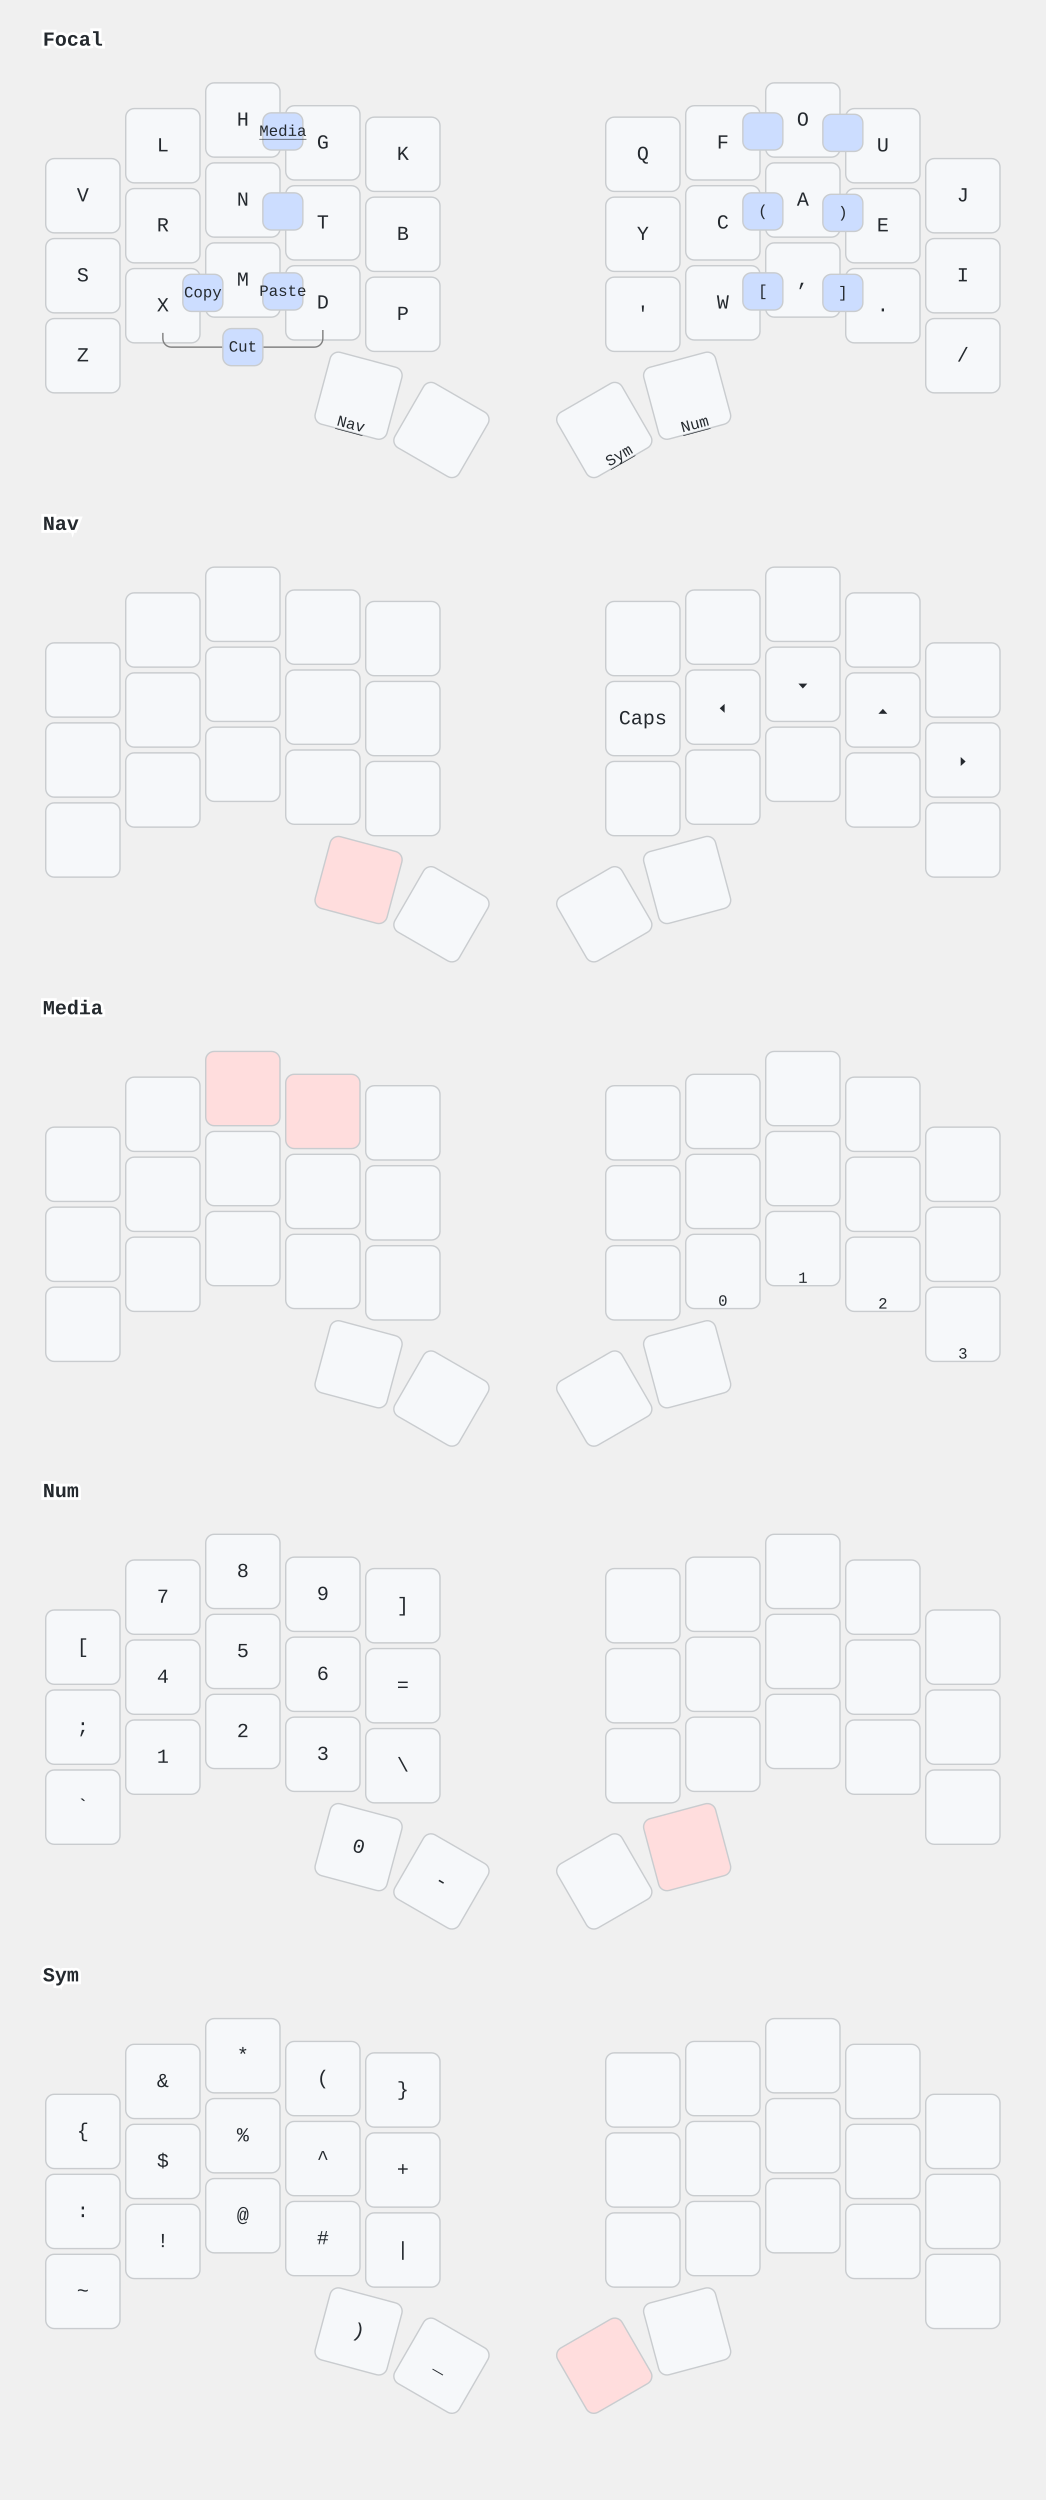
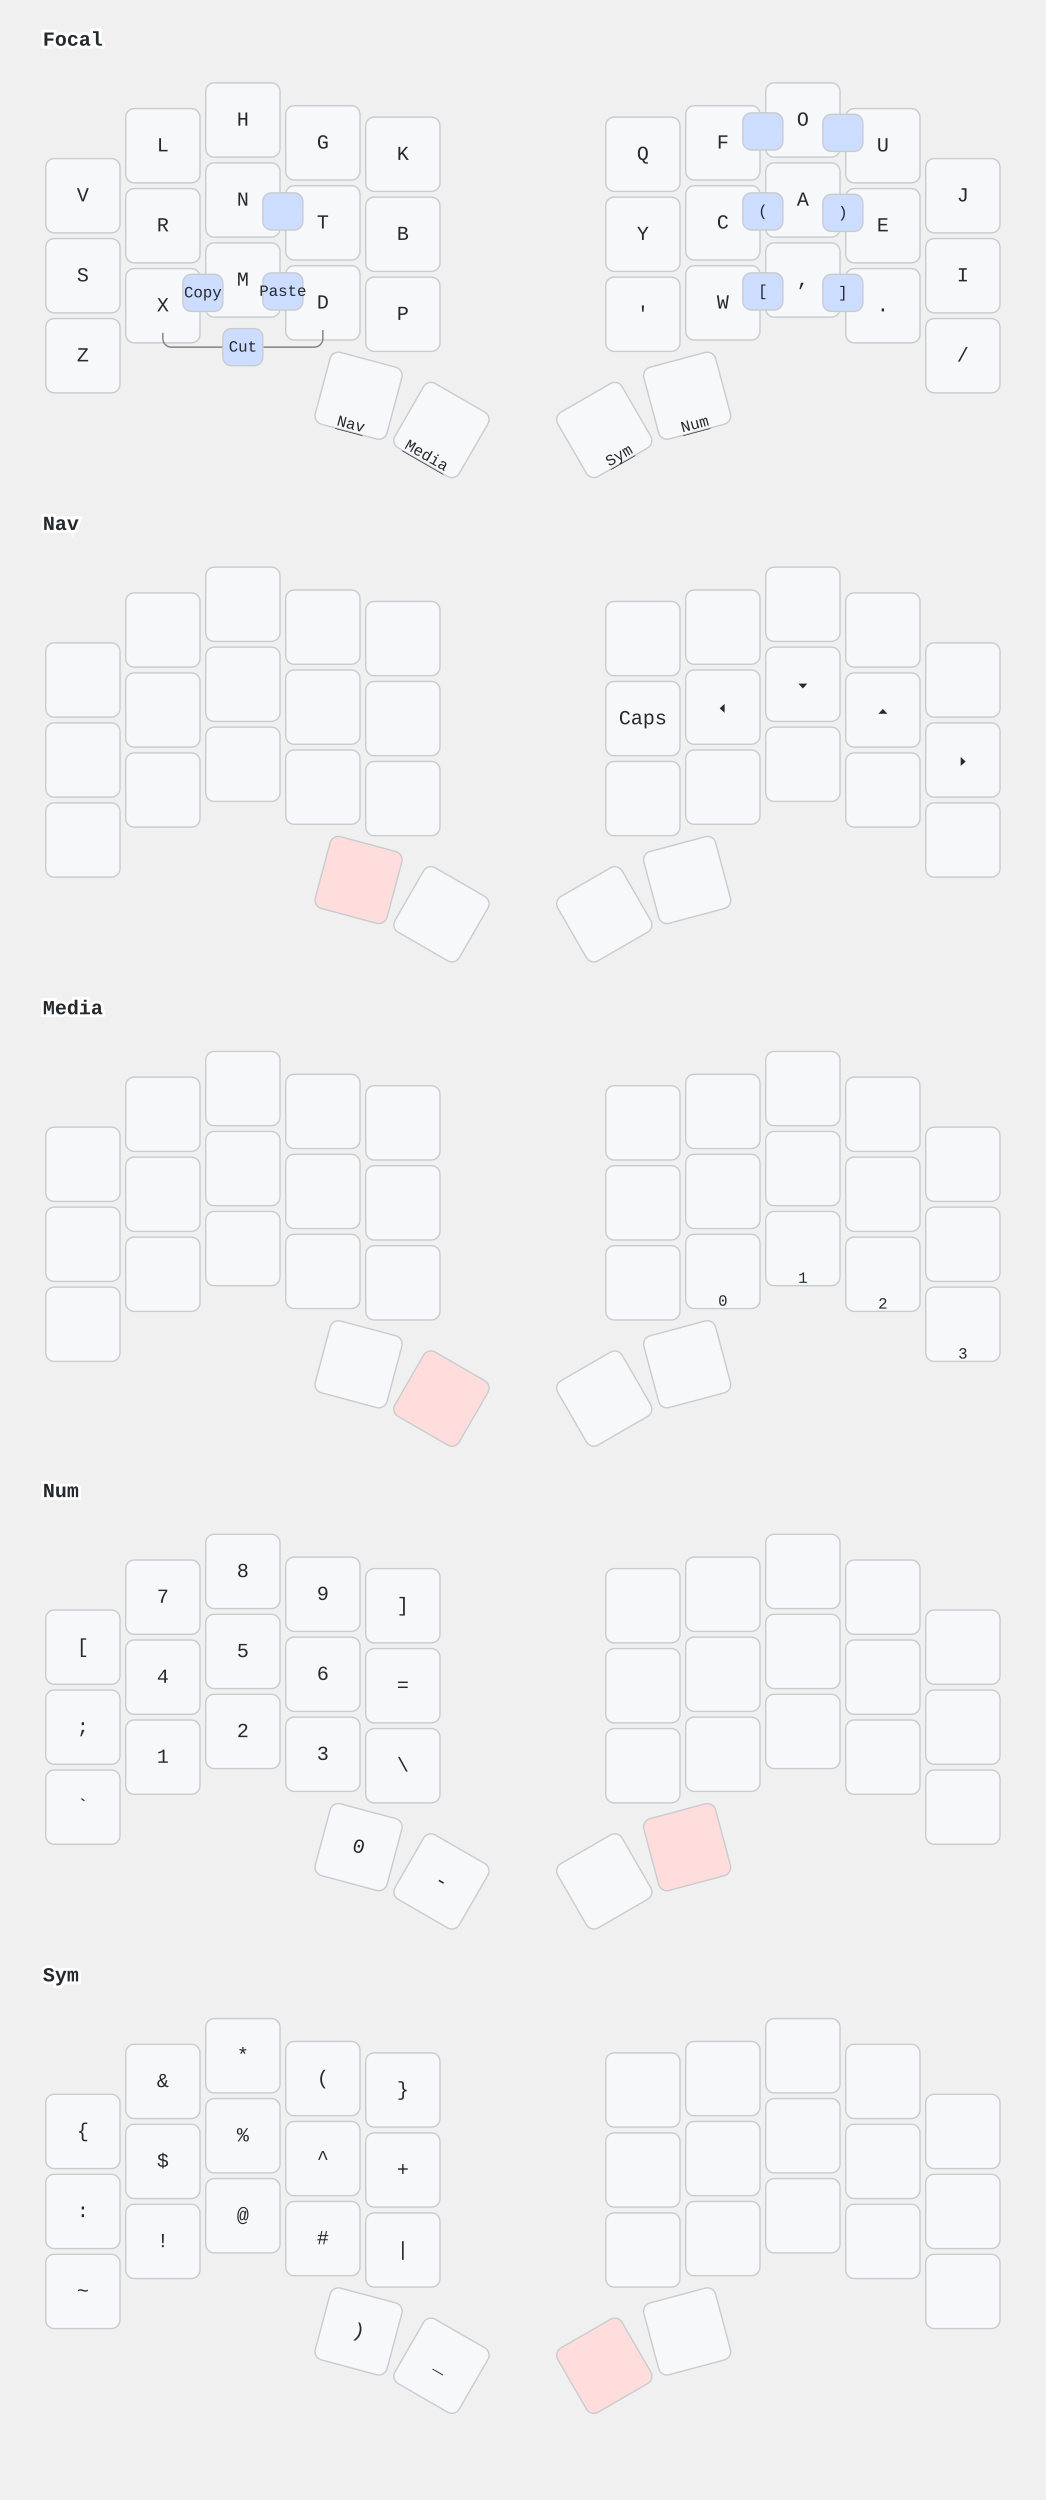
<svg xmlns="http://www.w3.org/2000/svg" xmlns:xlink="http://www.w3.org/1999/xlink" width="732" height="1750" viewBox="0 0 732 1750" class="keymap">
  <defs>/* start glyphs */
<svg id="mdi:apple-keyboard-command">
      <svg id="mdi-apple-keyboard-command" viewBox="0 0 24 24">
        <path d="M6,2A4,4 0 0,1 10,6V8H14V6A4,4 0 0,1 18,2A4,4 0 0,1 22,6A4,4 0 0,1 18,10H16V14H18A4,4 0 0,1 22,18A4,4 0 0,1 18,22A4,4 0 0,1 14,18V16H10V18A4,4 0 0,1 6,22A4,4 0 0,1 2,18A4,4 0 0,1 6,14H8V10H6A4,4 0 0,1 2,6A4,4 0 0,1 6,2M16,18A2,2 0 0,0 18,20A2,2 0 0,0 20,18A2,2 0 0,0 18,16H16V18M14,10H10V14H14V10M6,16A2,2 0 0,0 4,18A2,2 0 0,0 6,20A2,2 0 0,0 8,18V16H6M8,6A2,2 0 0,0 6,4A2,2 0 0,0 4,6A2,2 0 0,0 6,8H8V6M18,8A2,2 0 0,0 20,6A2,2 0 0,0 18,4A2,2 0 0,0 16,6V8H18Z" />
      </svg>
    </svg>
    <svg id="mdi:apple-keyboard-control">
      <svg id="mdi-apple-keyboard-control" viewBox="0 0 24 24">
        <path d="M19.78,11.78L18.36,13.19L12,6.83L5.64,13.19L4.22,11.78L12,4L19.78,11.78Z" />
      </svg>
    </svg>
    <svg id="mdi:apple-keyboard-option">
      <svg id="mdi-apple-keyboard-option" viewBox="0 0 24 24">
        <path d="M3,4H9.11L16.15,18H21V20H14.88L7.84,6H3V4M14,4H21V6H14V4Z" />
      </svg>
    </svg>
    <svg id="mdi:apple-keyboard-shift">
      <svg id="mdi-apple-keyboard-shift" viewBox="0 0 24 24">
        <path d="M15,18V12H17.17L12,6.83L6.83,12H9V18H15M12,4L22,14H17V20H7V14H2L12,4Z" />
      </svg>
    </svg>
    <svg id="mdi:backspace-outline">
      <svg id="mdi-backspace-outline" viewBox="0 0 24 24">
        <path d="M19,15.59L17.59,17L14,13.41L10.41,17L9,15.59L12.59,12L9,8.41L10.41,7L14,10.59L17.59,7L19,8.41L15.41,12L19,15.59M22,3A2,2 0 0,1 24,5V19A2,2 0 0,1 22,21H7C6.31,21 5.77,20.64 5.41,20.11L0,12L5.41,3.88C5.77,3.35 6.31,3 7,3H22M22,5H7L2.28,12L7,19H22V5Z" />
      </svg>
    </svg>
    <svg id="mdi:backspace-reverse-outline">
      <svg id="mdi-backspace-reverse-outline" viewBox="0 0 24 24">
        <path d="M5,15.59L6.41,17L10,13.41L13.59,17L15,15.59L11.41,12L15,8.41L13.59,7L10,10.59L6.41,7L5,8.41L8.59,12L5,15.59M2,3A2,2 0 0,0 0,5V19A2,2 0 0,0 2,21H17C17.69,21 18.23,20.64 18.59,20.11L24,12L18.59,3.88C18.23,3.35 17.69,3 17,3H2M2,5H17L21.72,12L17,19H2V5Z" />
      </svg>
    </svg>
    <svg id="mdi:bluetooth-connect">
      <svg id="mdi-bluetooth-connect" viewBox="0 0 24 24">
        <path d="M19,10L17,12L19,14L21,12M14.88,16.29L13,18.17V14.41M13,5.83L14.88,7.71L13,9.58M17.71,7.71L12,2H11V9.58L6.41,5L5,6.41L10.59,12L5,17.58L6.41,19L11,14.41V22H12L17.71,16.29L13.41,12M7,12L5,10L3,12L5,14L7,12Z" />
      </svg>
    </svg>
    <svg id="mdi:bluetooth-off">
      <svg id="mdi-bluetooth-off" viewBox="0 0 24 24">
        <path d="M13,5.83L14.88,7.71L13.28,9.31L14.69,10.72L17.71,7.7L12,2H11V7.03L13,9.03M5.41,4L4,5.41L10.59,12L5,17.59L6.41,19L11,14.41V22H12L16.29,17.71L18.59,20L20,18.59M13,18.17V14.41L14.88,16.29" />
      </svg>
    </svg>
    <svg id="mdi:keyboard-esc">
      <svg id="mdi-keyboard-esc" viewBox="0 0 24 24">
        <path d="M1 7H7V9H3V11H7V13H3V15H7V17H1V7M11 7H15V9H11V11H13C14.11 11 15 11.9 15 13V15C15 16.11 14.11 17 13 17H9V15H13V13H11C9.9 13 9 12.11 9 11V9C9 7.9 9.9 7 11 7M19 7H21C22.11 7 23 7.9 23 9V10H21V9H19V15H21V14H23V15C23 16.11 22.11 17 21 17H19C17.9 17 17 16.11 17 15V9C17 7.9 17.9 7 19 7Z" />
      </svg>
    </svg>
    <svg id="mdi:keyboard-return">
      <svg id="mdi-keyboard-return" viewBox="0 0 24 24">
        <path d="M19,7V11H5.83L9.41,7.41L8,6L2,12L8,18L9.41,16.58L5.83,13H21V7H19Z" />
      </svg>
    </svg>
    <svg id="mdi:keyboard-space">
      <svg id="mdi-keyboard-space" viewBox="0 0 24 24">
        <path d="M3 15H5V19H19V15H21V19C21 20.1 20.1 21 19 21H5C3.9 21 3 20.1 3 19V15Z" />
      </svg>
    </svg>
    <svg id="mdi:keyboard-tab">
      <svg id="mdi-keyboard-tab" viewBox="0 0 24 24">
        <path d="M20,18H22V6H20M11.59,7.41L15.17,11H1V13H15.17L11.59,16.58L13,18L19,12L13,6L11.59,7.41Z" />
      </svg>
    </svg>
    <svg id="mdi:lightbulb-on-outline">
      <svg id="mdi-lightbulb-on-outline" viewBox="0 0 24 24">
        <path d="M20,11H23V13H20V11M1,11H4V13H1V11M13,1V4H11V1H13M4.92,3.5L7.05,5.64L5.63,7.05L3.5,4.93L4.92,3.5M16.95,5.63L19.07,3.5L20.5,4.93L18.37,7.05L16.95,5.63M12,6A6,6 0 0,1 18,12C18,14.22 16.79,16.16 15,17.2V19A1,1 0 0,1 14,20H10A1,1 0 0,1 9,19V17.2C7.21,16.16 6,14.22 6,12A6,6 0 0,1 12,6M14,21V22A1,1 0 0,1 13,23H11A1,1 0 0,1 10,22V21H14M11,18H13V15.87C14.73,15.43 16,13.86 16,12A4,4 0 0,0 12,8A4,4 0 0,0 8,12C8,13.86 9.27,15.43 11,15.87V18Z" />
      </svg>
    </svg>
    <svg id="mdi:lightbulb-outline">
      <svg id="mdi-lightbulb-outline" viewBox="0 0 24 24">
        <path d="M12,2A7,7 0 0,1 19,9C19,11.38 17.81,13.47 16,14.74V17A1,1 0 0,1 15,18H9A1,1 0 0,1 8,17V14.74C6.19,13.47 5,11.38 5,9A7,7 0 0,1 12,2M9,21V20H15V21A1,1 0 0,1 14,22H10A1,1 0 0,1 9,21M12,4A5,5 0 0,0 7,9C7,11.05 8.23,12.81 10,13.58V16H14V13.58C15.77,12.81 17,11.05 17,9A5,5 0 0,0 12,4Z" />
      </svg>
    </svg>
    <svg id="mdi:play-pause">
      <svg id="mdi-play-pause" viewBox="0 0 24 24">
        <path d="M3,5V19L11,12M13,19H16V5H13M18,5V19H21V5" />
      </svg>
    </svg>
    <svg id="mdi:skip-next">
      <svg id="mdi-skip-next" viewBox="0 0 24 24">
        <path d="M16,18H18V6H16M6,18L14.5,12L6,6V18Z" />
      </svg>
    </svg>
    <svg id="mdi:skip-previous">
      <svg id="mdi-skip-previous" viewBox="0 0 24 24">
        <path d="M6,18V6H8V18H6M9.5,12L18,6V18L9.5,12Z" />
      </svg>
    </svg>
    <svg id="mdi:volume-high">
      <svg id="mdi-volume-high" viewBox="0 0 24 24">
        <path d="M14,3.23V5.29C16.89,6.15 19,8.83 19,12C19,15.17 16.89,17.84 14,18.7V20.77C18,19.86 21,16.28 21,12C21,7.72 18,4.14 14,3.23M16.5,12C16.5,10.23 15.5,8.71 14,7.97V16C15.5,15.29 16.5,13.76 16.5,12M3,9V15H7L12,20V4L7,9H3Z" />
      </svg>
    </svg>
    <svg id="mdi:volume-low">
      <svg id="mdi-volume-low" viewBox="0 0 24 24">
        <path d="M7,9V15H11L16,20V4L11,9H7Z" />
      </svg>
    </svg>
    <svg id="mdi:volume-off">
      <svg id="mdi-volume-off" viewBox="0 0 24 24">
        <path d="M12,4L9.91,6.09L12,8.18M4.27,3L3,4.27L7.73,9H3V15H7L12,20V13.27L16.25,17.53C15.58,18.04 14.83,18.46 14,18.7V20.77C15.38,20.45 16.63,19.82 17.68,18.96L19.73,21L21,19.73L12,10.73M19,12C19,12.94 18.8,13.82 18.46,14.64L19.97,16.15C20.62,14.91 21,13.5 21,12C21,7.72 18,4.14 14,3.23V5.29C16.89,6.15 19,8.83 19,12M16.5,12C16.5,10.23 15.5,8.71 14,7.97V10.18L16.45,12.63C16.5,12.43 16.5,12.21 16.5,12Z" />
      </svg>
    </svg>
  </defs>/* end glyphs */
<style>/* inherit to force styles through use tags */
svg path {
    fill: inherit;
}

/* font and background color specifications */
svg.keymap {
    font-family: SFMono-Regular,Consolas,Liberation Mono,Menlo,monospace;
    font-size: 14px;
    font-kerning: normal;
    text-rendering: optimizeLegibility;
    fill: #24292e;
}

/* default key styling */
rect.key {
    fill: #f6f8fa;
}

rect.key, rect.combo {
    stroke: #c9cccf;
    stroke-width: 1;
}

/* default key side styling, only used is draw_key_sides is set */
rect.side {
    filter: brightness(90%);
}

/* color accent for combo boxes */
rect.combo, rect.combo-separate {
    fill: #cdf;
}

/* color accent for held keys */
rect.held, rect.combo.held {
    fill: #fdd;
}

/* color accent for ghost (optional) keys */
rect.ghost, rect.combo.ghost {
    stroke-dasharray: 4, 4;
    stroke-width: 2;
}

text {
    text-anchor: middle;
    dominant-baseline: middle;
}

/* styling for layer labels */
text.label {
    font-weight: bold;
    text-anchor: start;
    stroke: white;
    stroke-width: 4;
    paint-order: stroke;
}

/* styling for optional footer */
text.footer {
    text-anchor: end;
    dominant-baseline: auto;
    stroke: white;
    stroke-width: 4;
    paint-order: stroke;
}

/* styling for combo tap, and key non-tap label text */
text.combo, text.hold, text.shifted, text.left, text.right, text.tl, text.tr, text.bl, text.br {
    font-size: 11px;
}

text.hold, text.bl, text.br {
    text-anchor: middle;
    dominant-baseline: auto;
}

text.shifted, text.tl, text.tr {
    text-anchor: middle;
    dominant-baseline: hanging;
}

text.left, text.tl, text.bl {
    text-anchor: start;
}

text.right, text.tr, text.br {
    text-anchor: end;
}

text.layer-activator {
    text-decoration: underline;
}

/* styling for hold/shifted label text in combo box */
text.combo.hold, text.combo.shifted, text.combo.left, text.combo.right {
    font-size: 8px;
}

/* lighter symbol for transparent keys */
text.trans {
    fill: #7b7e81;
}

/* styling for combo dendrons */
path.combo {
    stroke-width: 1;
    stroke: gray;
    fill: none;
}

/* Start Tabler Icons Cleanup */
/* cannot use height/width with glyphs */
.icon-tabler &gt; path {
    fill: inherit;
    stroke: inherit;
    stroke-width: 2;
}
/* hide tabler's default box */
.icon-tabler &gt; path[stroke="none"][fill="none"] {
    visibility: hidden;
}
/* End Tabler Icons Cleanup */

@media (prefers-color-scheme: dark) {
svg.keymap { fill: #d1d6db; }
rect.key { fill: #3f4750; }
rect.key, rect.combo { stroke: #60666c; }
rect.combo, rect.combo-separate { fill: #1f3d7a; }
rect.held, rect.combo.held { fill: #854747; }
text.label, text.footer { stroke: black; }
text.trans { fill: #7e8184; }
path.combo { stroke: #7f7f7f; }

}</style>
  <g transform="translate(30, 0)" class="layer-Focal">
    <text x="0" y="28" class="label" id="Focal">Focal</text>
    <g transform="translate(0, 56)">
      <g transform="translate(28, 81)" class="key keypos-0">
        <rect rx="6" ry="6" x="-26" y="-26" width="52" height="52" class="key" />
        <text x="0" y="0" class="key tap">V</text>
      </g>
      <g transform="translate(84, 46)" class="key keypos-1">
        <rect rx="6" ry="6" x="-26" y="-26" width="52" height="52" class="key" />
        <text x="0" y="0" class="key tap">L</text>
      </g>
      <g transform="translate(140, 28)" class="key keypos-2">
        <rect rx="6" ry="6" x="-26" y="-26" width="52" height="52" class="key" />
        <text x="0" y="0" class="key tap">H</text>
      </g>
      <g transform="translate(196, 44)" class="key keypos-3">
        <rect rx="6" ry="6" x="-26" y="-26" width="52" height="52" class="key" />
        <text x="0" y="0" class="key tap">G</text>
      </g>
      <g transform="translate(252, 52)" class="key keypos-4">
        <rect rx="6" ry="6" x="-26" y="-26" width="52" height="52" class="key" />
        <text x="0" y="0" class="key tap">K</text>
      </g>
      <g transform="translate(420, 52)" class="key keypos-5">
        <rect rx="6" ry="6" x="-26" y="-26" width="52" height="52" class="key" />
        <text x="0" y="0" class="key tap">Q</text>
      </g>
      <g transform="translate(476, 44)" class="key keypos-6">
        <rect rx="6" ry="6" x="-26" y="-26" width="52" height="52" class="key" />
        <text x="0" y="0" class="key tap">F</text>
      </g>
      <g transform="translate(532, 28)" class="key keypos-7">
        <rect rx="6" ry="6" x="-26" y="-26" width="52" height="52" class="key" />
        <text x="0" y="0" class="key tap">O</text>
      </g>
      <g transform="translate(588, 46)" class="key keypos-8">
        <rect rx="6" ry="6" x="-26" y="-26" width="52" height="52" class="key" />
        <text x="0" y="0" class="key tap">U</text>
      </g>
      <g transform="translate(644, 81)" class="key keypos-9">
        <rect rx="6" ry="6" x="-26" y="-26" width="52" height="52" class="key" />
        <text x="0" y="0" class="key tap">J</text>
      </g>
      <g transform="translate(28, 137)" class="key keypos-10">
        <rect rx="6" ry="6" x="-26" y="-26" width="52" height="52" class="key" />
        <text x="0" y="0" class="key tap">S</text>
        <use href="#mdi:apple-keyboard-control" xlink:href="#mdi:apple-keyboard-control" x="-6" y="12" height="12" width="12.0" class="key hold glyph mdi:apple-keyboard-control" />
      </g>
      <g transform="translate(84, 102)" class="key keypos-11">
        <rect rx="6" ry="6" x="-26" y="-26" width="52" height="52" class="key" />
        <text x="0" y="0" class="key tap">R</text>
        <use href="#mdi:apple-keyboard-option" xlink:href="#mdi:apple-keyboard-option" x="-6" y="12" height="12" width="12.0" class="key hold glyph mdi:apple-keyboard-option" />
      </g>
      <g transform="translate(140, 84)" class="key keypos-12">
        <rect rx="6" ry="6" x="-26" y="-26" width="52" height="52" class="key" />
        <text x="0" y="0" class="key tap">N</text>
        <use href="#mdi:apple-keyboard-command" xlink:href="#mdi:apple-keyboard-command" x="-6" y="12" height="12" width="12.0" class="key hold glyph mdi:apple-keyboard-command" />
      </g>
      <g transform="translate(196, 100)" class="key keypos-13">
        <rect rx="6" ry="6" x="-26" y="-26" width="52" height="52" class="key" />
        <text x="0" y="0" class="key tap">T</text>
        <use href="#mdi:apple-keyboard-shift" xlink:href="#mdi:apple-keyboard-shift" x="-6" y="12" height="12" width="12.0" class="key hold glyph mdi:apple-keyboard-shift" />
      </g>
      <g transform="translate(252, 108)" class="key keypos-14">
        <rect rx="6" ry="6" x="-26" y="-26" width="52" height="52" class="key" />
        <text x="0" y="0" class="key tap">B</text>
      </g>
      <g transform="translate(420, 108)" class="key keypos-15">
        <rect rx="6" ry="6" x="-26" y="-26" width="52" height="52" class="key" />
        <text x="0" y="0" class="key tap">Y</text>
      </g>
      <g transform="translate(476, 100)" class="key keypos-16">
        <rect rx="6" ry="6" x="-26" y="-26" width="52" height="52" class="key" />
        <text x="0" y="0" class="key tap">C</text>
        <use href="#mdi:apple-keyboard-shift" xlink:href="#mdi:apple-keyboard-shift" x="-6" y="12" height="12" width="12.0" class="key hold glyph mdi:apple-keyboard-shift" />
      </g>
      <g transform="translate(532, 84)" class="key keypos-17">
        <rect rx="6" ry="6" x="-26" y="-26" width="52" height="52" class="key" />
        <text x="0" y="0" class="key tap">A</text>
        <use href="#mdi:apple-keyboard-command" xlink:href="#mdi:apple-keyboard-command" x="-6" y="12" height="12" width="12.0" class="key hold glyph mdi:apple-keyboard-command" />
      </g>
      <g transform="translate(588, 102)" class="key keypos-18">
        <rect rx="6" ry="6" x="-26" y="-26" width="52" height="52" class="key" />
        <text x="0" y="0" class="key tap">E</text>
        <use href="#mdi:apple-keyboard-option" xlink:href="#mdi:apple-keyboard-option" x="-6" y="12" height="12" width="12.0" class="key hold glyph mdi:apple-keyboard-option" />
      </g>
      <g transform="translate(644, 137)" class="key keypos-19">
        <rect rx="6" ry="6" x="-26" y="-26" width="52" height="52" class="key" />
        <text x="0" y="0" class="key tap">I</text>
        <use href="#mdi:apple-keyboard-control" xlink:href="#mdi:apple-keyboard-control" x="-6" y="12" height="12" width="12.0" class="key hold glyph mdi:apple-keyboard-control" />
      </g>
      <g transform="translate(28, 193)" class="key keypos-20">
        <rect rx="6" ry="6" x="-26" y="-26" width="52" height="52" class="key" />
        <text x="0" y="0" class="key tap">Z</text>
      </g>
      <g transform="translate(84, 158)" class="key keypos-21">
        <rect rx="6" ry="6" x="-26" y="-26" width="52" height="52" class="key" />
        <text x="0" y="0" class="key tap">X</text>
      </g>
      <g transform="translate(140, 140)" class="key keypos-22">
        <rect rx="6" ry="6" x="-26" y="-26" width="52" height="52" class="key" />
        <text x="0" y="0" class="key tap">M</text>
      </g>
      <g transform="translate(196, 156)" class="key keypos-23">
        <rect rx="6" ry="6" x="-26" y="-26" width="52" height="52" class="key" />
        <text x="0" y="0" class="key tap">D</text>
      </g>
      <g transform="translate(252, 164)" class="key keypos-24">
        <rect rx="6" ry="6" x="-26" y="-26" width="52" height="52" class="key" />
        <text x="0" y="0" class="key tap">P</text>
      </g>
      <g transform="translate(420, 164)" class="key keypos-25">
        <rect rx="6" ry="6" x="-26" y="-26" width="52" height="52" class="key" />
        <text x="0" y="0" class="key tap">'</text>
      </g>
      <g transform="translate(476, 156)" class="key keypos-26">
        <rect rx="6" ry="6" x="-26" y="-26" width="52" height="52" class="key" />
        <text x="0" y="0" class="key tap">W</text>
      </g>
      <g transform="translate(532, 140)" class="key keypos-27">
        <rect rx="6" ry="6" x="-26" y="-26" width="52" height="52" class="key" />
        <text x="0" y="0" class="key tap">,</text>
      </g>
      <g transform="translate(588, 158)" class="key keypos-28">
        <rect rx="6" ry="6" x="-26" y="-26" width="52" height="52" class="key" />
        <text x="0" y="0" class="key tap">.</text>
      </g>
      <g transform="translate(644, 193)" class="key keypos-29">
        <rect rx="6" ry="6" x="-26" y="-26" width="52" height="52" class="key" />
        <text x="0" y="0" class="key tap">/</text>
      </g>
      <g transform="translate(221, 221) rotate(15.0)" class="key keypos-30">
        <rect rx="6" ry="6" x="-26" y="-26" width="52" height="52" class="key" />
        <use href="#mdi:keyboard-space" xlink:href="#mdi:keyboard-space" x="-7" y="-7" height="14" width="14.0" class="key tap glyph mdi:keyboard-space" />
        <a href="#Nav">
          <text x="0" y="24" class="key hold layer-activator">Nav</text>
        </a>
      </g>
      <g transform="translate(279, 245) rotate(30.0)" class="key keypos-31">
        <rect rx="6" ry="6" x="-26" y="-26" width="52" height="52" class="key" />
        <use href="#mdi:keyboard-tab" xlink:href="#mdi:keyboard-tab" x="-7" y="-7" height="14" width="14.0" class="key tap glyph mdi:keyboard-tab" />
+         <a href="#Media">
+           <text x="0" y="24" class="key hold layer-activator">Media</text>
+         </a>
      </g>
      <g transform="translate(393, 245) rotate(-30.0)" class="key keypos-32">
        <rect rx="6" ry="6" x="-26" y="-26" width="52" height="52" class="key" />
        <use href="#mdi:keyboard-return" xlink:href="#mdi:keyboard-return" x="-7" y="-7" height="14" width="14.0" class="key tap glyph mdi:keyboard-return" />
        <a href="#Sym">
          <text x="0" y="24" class="key hold layer-activator">Sym</text>
        </a>
      </g>
      <g transform="translate(451, 221) rotate(-15.0)" class="key keypos-33">
        <rect rx="6" ry="6" x="-26" y="-26" width="52" height="52" class="key" />
        <use href="#mdi:backspace-outline" xlink:href="#mdi:backspace-outline" x="-7" y="-7" height="14" width="14.0" class="key tap glyph mdi:backspace-outline" />
        <a href="#Num">
          <text x="0" y="24" class="key hold layer-activator">Num</text>
        </a>
      </g>
      <g class="combo combopos-0">
-         <rect rx="6" ry="6" x="154" y="23" width="28" height="26" class="combo" />
-         <a href="#Media">
-           <text x="168" y="36" class="combo tap layer-activator">Media</text>
-         </a>
-       </g>
-       <g class="combo combopos-1">
        <rect rx="6" ry="6" x="154" y="79" width="28" height="26" class="combo" />
        <use href="#mdi:keyboard-esc" xlink:href="#mdi:keyboard-esc" x="161" y="85" height="14" width="14.0" class="combo tap glyph mdi:keyboard-esc" />
      </g>
-       <g class="combo combopos-2">
+       <g class="combo combopos-1">
        <rect rx="6" ry="6" x="98" y="136" width="28" height="26" class="combo" />
        <text x="112" y="149" class="combo tap">Copy</text>
      </g>
-       <g class="combo combopos-3">
+       <g class="combo combopos-2">
        <rect rx="6" ry="6" x="154" y="135" width="28" height="26" class="combo" />
        <text x="168" y="148" class="combo tap">Paste</text>
      </g>
-       <g class="combo combopos-4">
+       <g class="combo combopos-3">
        <path d="M140,187 h-50 a6.0,6.0 0 0 1 -6.0,-6.0 v-4" class="combo" />
        <path d="M140,187 h50 a6.0,6.0 0 0 0 6.0,-6.0 v-6" class="combo" />
        <rect rx="6" ry="6" x="126" y="174" width="28" height="26" class="combo" />
        <text x="140" y="187" class="combo tap">Cut</text>
      </g>
-       <g class="combo combopos-5">
+       <g class="combo combopos-4">
        <rect rx="6" ry="6" x="490" y="23" width="28" height="26" class="combo" />
        <use href="#mdi:backspace-outline" xlink:href="#mdi:backspace-outline" x="497" y="29" height="14" width="14.0" class="combo tap glyph mdi:backspace-outline" />
      </g>
-       <g class="combo combopos-6">
+       <g class="combo combopos-5">
        <rect rx="6" ry="6" x="546" y="24" width="28" height="26" class="combo" />
        <use href="#mdi:backspace-reverse-outline" xlink:href="#mdi:backspace-reverse-outline" x="553" y="30" height="14" width="14.0" class="combo tap glyph mdi:backspace-reverse-outline" />
      </g>
-       <g class="combo combopos-7">
+       <g class="combo combopos-6">
        <rect rx="6" ry="6" x="490" y="79" width="28" height="26" class="combo" />
        <text x="504" y="92" class="combo tap">(</text>
      </g>
-       <g class="combo combopos-8">
+       <g class="combo combopos-7">
        <rect rx="6" ry="6" x="546" y="80" width="28" height="26" class="combo" />
        <text x="560" y="93" class="combo tap">)</text>
      </g>
-       <g class="combo combopos-9">
+       <g class="combo combopos-8">
        <rect rx="6" ry="6" x="490" y="135" width="28" height="26" class="combo" />
        <text x="504" y="148" class="combo tap">[</text>
      </g>
-       <g class="combo combopos-10">
+       <g class="combo combopos-9">
        <rect rx="6" ry="6" x="546" y="136" width="28" height="26" class="combo" />
        <text x="560" y="149" class="combo tap">]</text>
      </g>
    </g>
  </g>
  <g transform="translate(30, 339)" class="layer-Nav">
    <text x="0" y="28" class="label" id="Nav">Nav</text>
    <g transform="translate(0, 56)">
      <g transform="translate(28, 81)" class="key keypos-0">
        <rect rx="6" ry="6" x="-26" y="-26" width="52" height="52" class="key" />
      </g>
      <g transform="translate(84, 46)" class="key keypos-1">
        <rect rx="6" ry="6" x="-26" y="-26" width="52" height="52" class="key" />
      </g>
      <g transform="translate(140, 28)" class="key keypos-2">
        <rect rx="6" ry="6" x="-26" y="-26" width="52" height="52" class="key" />
      </g>
      <g transform="translate(196, 44)" class="key keypos-3">
        <rect rx="6" ry="6" x="-26" y="-26" width="52" height="52" class="key" />
      </g>
      <g transform="translate(252, 52)" class="key keypos-4">
        <rect rx="6" ry="6" x="-26" y="-26" width="52" height="52" class="key" />
      </g>
      <g transform="translate(420, 52)" class="key keypos-5">
        <rect rx="6" ry="6" x="-26" y="-26" width="52" height="52" class="key" />
      </g>
      <g transform="translate(476, 44)" class="key keypos-6">
        <rect rx="6" ry="6" x="-26" y="-26" width="52" height="52" class="key" />
      </g>
      <g transform="translate(532, 28)" class="key keypos-7">
        <rect rx="6" ry="6" x="-26" y="-26" width="52" height="52" class="key" />
      </g>
      <g transform="translate(588, 46)" class="key keypos-8">
        <rect rx="6" ry="6" x="-26" y="-26" width="52" height="52" class="key" />
      </g>
      <g transform="translate(644, 81)" class="key keypos-9">
        <rect rx="6" ry="6" x="-26" y="-26" width="52" height="52" class="key" />
      </g>
      <g transform="translate(28, 137)" class="key keypos-10">
        <rect rx="6" ry="6" x="-26" y="-26" width="52" height="52" class="key" />
        <use href="#mdi:apple-keyboard-control" xlink:href="#mdi:apple-keyboard-control" x="-7" y="-7" height="14" width="14.0" class="key tap glyph mdi:apple-keyboard-control" />
      </g>
      <g transform="translate(84, 102)" class="key keypos-11">
        <rect rx="6" ry="6" x="-26" y="-26" width="52" height="52" class="key" />
        <use href="#mdi:apple-keyboard-option" xlink:href="#mdi:apple-keyboard-option" x="-7" y="-7" height="14" width="14.0" class="key tap glyph mdi:apple-keyboard-option" />
      </g>
      <g transform="translate(140, 84)" class="key keypos-12">
        <rect rx="6" ry="6" x="-26" y="-26" width="52" height="52" class="key" />
        <use href="#mdi:apple-keyboard-command" xlink:href="#mdi:apple-keyboard-command" x="-7" y="-7" height="14" width="14.0" class="key tap glyph mdi:apple-keyboard-command" />
      </g>
      <g transform="translate(196, 100)" class="key keypos-13">
        <rect rx="6" ry="6" x="-26" y="-26" width="52" height="52" class="key" />
        <use href="#mdi:apple-keyboard-shift" xlink:href="#mdi:apple-keyboard-shift" x="-7" y="-7" height="14" width="14.0" class="key tap glyph mdi:apple-keyboard-shift" />
      </g>
      <g transform="translate(252, 108)" class="key keypos-14">
        <rect rx="6" ry="6" x="-26" y="-26" width="52" height="52" class="key" />
      </g>
      <g transform="translate(420, 108)" class="key keypos-15">
        <rect rx="6" ry="6" x="-26" y="-26" width="52" height="52" class="key" />
        <text x="0" y="0" class="key tap">Caps</text>
      </g>
      <g transform="translate(476, 100)" class="key keypos-16">
        <rect rx="6" ry="6" x="-26" y="-26" width="52" height="52" class="key" />
        <text x="0" y="0" class="key tap">⏴</text>
      </g>
      <g transform="translate(532, 84)" class="key keypos-17">
        <rect rx="6" ry="6" x="-26" y="-26" width="52" height="52" class="key" />
        <text x="0" y="0" class="key tap">⏷</text>
      </g>
      <g transform="translate(588, 102)" class="key keypos-18">
        <rect rx="6" ry="6" x="-26" y="-26" width="52" height="52" class="key" />
        <text x="0" y="0" class="key tap">⏶</text>
      </g>
      <g transform="translate(644, 137)" class="key keypos-19">
        <rect rx="6" ry="6" x="-26" y="-26" width="52" height="52" class="key" />
        <text x="0" y="0" class="key tap">⏵</text>
      </g>
      <g transform="translate(28, 193)" class="key keypos-20">
        <rect rx="6" ry="6" x="-26" y="-26" width="52" height="52" class="key" />
      </g>
      <g transform="translate(84, 158)" class="key keypos-21">
        <rect rx="6" ry="6" x="-26" y="-26" width="52" height="52" class="key" />
      </g>
      <g transform="translate(140, 140)" class="key keypos-22">
        <rect rx="6" ry="6" x="-26" y="-26" width="52" height="52" class="key" />
      </g>
      <g transform="translate(196, 156)" class="key keypos-23">
        <rect rx="6" ry="6" x="-26" y="-26" width="52" height="52" class="key" />
      </g>
      <g transform="translate(252, 164)" class="key keypos-24">
        <rect rx="6" ry="6" x="-26" y="-26" width="52" height="52" class="key" />
      </g>
      <g transform="translate(420, 164)" class="key keypos-25">
        <rect rx="6" ry="6" x="-26" y="-26" width="52" height="52" class="key" />
      </g>
      <g transform="translate(476, 156)" class="key keypos-26">
        <rect rx="6" ry="6" x="-26" y="-26" width="52" height="52" class="key" />
      </g>
      <g transform="translate(532, 140)" class="key keypos-27">
        <rect rx="6" ry="6" x="-26" y="-26" width="52" height="52" class="key" />
      </g>
      <g transform="translate(588, 158)" class="key keypos-28">
        <rect rx="6" ry="6" x="-26" y="-26" width="52" height="52" class="key" />
      </g>
      <g transform="translate(644, 193)" class="key keypos-29">
        <rect rx="6" ry="6" x="-26" y="-26" width="52" height="52" class="key" />
      </g>
      <g transform="translate(221, 221) rotate(15.0)" class="key held keypos-30">
        <rect rx="6" ry="6" x="-26" y="-26" width="52" height="52" class="key held" />
      </g>
      <g transform="translate(279, 245) rotate(30.0)" class="key keypos-31">
        <rect rx="6" ry="6" x="-26" y="-26" width="52" height="52" class="key" />
      </g>
      <g transform="translate(393, 245) rotate(-30.0)" class="key keypos-32">
        <rect rx="6" ry="6" x="-26" y="-26" width="52" height="52" class="key" />
      </g>
      <g transform="translate(451, 221) rotate(-15.0)" class="key keypos-33">
        <rect rx="6" ry="6" x="-26" y="-26" width="52" height="52" class="key" />
      </g>
    </g>
  </g>
  <g transform="translate(30, 678)" class="layer-Media">
    <text x="0" y="28" class="label" id="Media">Media</text>
    <g transform="translate(0, 56)">
      <g transform="translate(28, 81)" class="key keypos-0">
        <rect rx="6" ry="6" x="-26" y="-26" width="52" height="52" class="key" />
      </g>
      <g transform="translate(84, 46)" class="key keypos-1">
        <rect rx="6" ry="6" x="-26" y="-26" width="52" height="52" class="key" />
      </g>
-       <g transform="translate(140, 28)" class="key held keypos-2">
-         <rect rx="6" ry="6" x="-26" y="-26" width="52" height="52" class="key held" />
-       </g>
-       <g transform="translate(196, 44)" class="key held keypos-3">
-         <rect rx="6" ry="6" x="-26" y="-26" width="52" height="52" class="key held" />
+       <g transform="translate(140, 28)" class="key keypos-2">
+         <rect rx="6" ry="6" x="-26" y="-26" width="52" height="52" class="key" />
+       </g>
+       <g transform="translate(196, 44)" class="key keypos-3">
+         <rect rx="6" ry="6" x="-26" y="-26" width="52" height="52" class="key" />
      </g>
      <g transform="translate(252, 52)" class="key keypos-4">
        <rect rx="6" ry="6" x="-26" y="-26" width="52" height="52" class="key" />
      </g>
      <g transform="translate(420, 52)" class="key keypos-5">
        <rect rx="6" ry="6" x="-26" y="-26" width="52" height="52" class="key" />
        <use href="#mdi:bluetooth-off" xlink:href="#mdi:bluetooth-off" x="-7" y="-7" height="14" width="14.0" class="key tap glyph mdi:bluetooth-off" />
      </g>
      <g transform="translate(476, 44)" class="key keypos-6">
        <rect rx="6" ry="6" x="-26" y="-26" width="52" height="52" class="key" />
      </g>
      <g transform="translate(532, 28)" class="key keypos-7">
        <rect rx="6" ry="6" x="-26" y="-26" width="52" height="52" class="key" />
        <use href="#mdi:lightbulb-outline" xlink:href="#mdi:lightbulb-outline" x="-7" y="-7" height="14" width="14.0" class="key tap glyph mdi:lightbulb-outline" />
      </g>
      <g transform="translate(588, 46)" class="key keypos-8">
        <rect rx="6" ry="6" x="-26" y="-26" width="52" height="52" class="key" />
        <use href="#mdi:lightbulb-on-outline" xlink:href="#mdi:lightbulb-on-outline" x="-7" y="-7" height="14" width="14.0" class="key tap glyph mdi:lightbulb-on-outline" />
      </g>
      <g transform="translate(644, 81)" class="key keypos-9">
        <rect rx="6" ry="6" x="-26" y="-26" width="52" height="52" class="key" />
      </g>
      <g transform="translate(28, 137)" class="key keypos-10">
        <rect rx="6" ry="6" x="-26" y="-26" width="52" height="52" class="key" />
        <use href="#mdi:apple-keyboard-control" xlink:href="#mdi:apple-keyboard-control" x="-7" y="-7" height="14" width="14.0" class="key tap glyph mdi:apple-keyboard-control" />
      </g>
      <g transform="translate(84, 102)" class="key keypos-11">
        <rect rx="6" ry="6" x="-26" y="-26" width="52" height="52" class="key" />
        <use href="#mdi:apple-keyboard-option" xlink:href="#mdi:apple-keyboard-option" x="-7" y="-7" height="14" width="14.0" class="key tap glyph mdi:apple-keyboard-option" />
      </g>
      <g transform="translate(140, 84)" class="key keypos-12">
        <rect rx="6" ry="6" x="-26" y="-26" width="52" height="52" class="key" />
        <use href="#mdi:apple-keyboard-command" xlink:href="#mdi:apple-keyboard-command" x="-7" y="-7" height="14" width="14.0" class="key tap glyph mdi:apple-keyboard-command" />
      </g>
      <g transform="translate(196, 100)" class="key keypos-13">
        <rect rx="6" ry="6" x="-26" y="-26" width="52" height="52" class="key" />
        <use href="#mdi:apple-keyboard-shift" xlink:href="#mdi:apple-keyboard-shift" x="-7" y="-7" height="14" width="14.0" class="key tap glyph mdi:apple-keyboard-shift" />
      </g>
      <g transform="translate(252, 108)" class="key keypos-14">
        <rect rx="6" ry="6" x="-26" y="-26" width="52" height="52" class="key" />
      </g>
      <g transform="translate(420, 108)" class="key keypos-15">
        <rect rx="6" ry="6" x="-26" y="-26" width="52" height="52" class="key" />
      </g>
      <g transform="translate(476, 100)" class="key keypos-16">
        <rect rx="6" ry="6" x="-26" y="-26" width="52" height="52" class="key" />
        <use href="#mdi:skip-previous" xlink:href="#mdi:skip-previous" x="-7" y="-7" height="14" width="14.0" class="key tap glyph mdi:skip-previous" />
      </g>
      <g transform="translate(532, 84)" class="key keypos-17">
        <rect rx="6" ry="6" x="-26" y="-26" width="52" height="52" class="key" />
        <use href="#mdi:volume-low" xlink:href="#mdi:volume-low" x="-7" y="-7" height="14" width="14.0" class="key tap glyph mdi:volume-low" />
      </g>
      <g transform="translate(588, 102)" class="key keypos-18">
        <rect rx="6" ry="6" x="-26" y="-26" width="52" height="52" class="key" />
        <use href="#mdi:volume-high" xlink:href="#mdi:volume-high" x="-7" y="-7" height="14" width="14.0" class="key tap glyph mdi:volume-high" />
      </g>
      <g transform="translate(644, 137)" class="key keypos-19">
        <rect rx="6" ry="6" x="-26" y="-26" width="52" height="52" class="key" />
        <use href="#mdi:skip-next" xlink:href="#mdi:skip-next" x="-7" y="-7" height="14" width="14.0" class="key tap glyph mdi:skip-next" />
      </g>
      <g transform="translate(28, 193)" class="key keypos-20">
        <rect rx="6" ry="6" x="-26" y="-26" width="52" height="52" class="key" />
      </g>
      <g transform="translate(84, 158)" class="key keypos-21">
        <rect rx="6" ry="6" x="-26" y="-26" width="52" height="52" class="key" />
      </g>
      <g transform="translate(140, 140)" class="key keypos-22">
        <rect rx="6" ry="6" x="-26" y="-26" width="52" height="52" class="key" />
      </g>
      <g transform="translate(196, 156)" class="key keypos-23">
        <rect rx="6" ry="6" x="-26" y="-26" width="52" height="52" class="key" />
      </g>
      <g transform="translate(252, 164)" class="key keypos-24">
        <rect rx="6" ry="6" x="-26" y="-26" width="52" height="52" class="key" />
      </g>
      <g transform="translate(420, 164)" class="key keypos-25">
        <rect rx="6" ry="6" x="-26" y="-26" width="52" height="52" class="key" />
      </g>
      <g transform="translate(476, 156)" class="key keypos-26">
        <rect rx="6" ry="6" x="-26" y="-26" width="52" height="52" class="key" />
        <use href="#mdi:bluetooth-connect" xlink:href="#mdi:bluetooth-connect" x="-7" y="-7" height="14" width="14.0" class="key tap glyph mdi:bluetooth-connect" />
        <text x="0" y="24" class="key hold">0</text>
      </g>
      <g transform="translate(532, 140)" class="key keypos-27">
        <rect rx="6" ry="6" x="-26" y="-26" width="52" height="52" class="key" />
        <use href="#mdi:bluetooth-connect" xlink:href="#mdi:bluetooth-connect" x="-7" y="-7" height="14" width="14.0" class="key tap glyph mdi:bluetooth-connect" />
        <text x="0" y="24" class="key hold">1</text>
      </g>
      <g transform="translate(588, 158)" class="key keypos-28">
        <rect rx="6" ry="6" x="-26" y="-26" width="52" height="52" class="key" />
        <use href="#mdi:bluetooth-connect" xlink:href="#mdi:bluetooth-connect" x="-7" y="-7" height="14" width="14.0" class="key tap glyph mdi:bluetooth-connect" />
        <text x="0" y="24" class="key hold">2</text>
      </g>
      <g transform="translate(644, 193)" class="key keypos-29">
        <rect rx="6" ry="6" x="-26" y="-26" width="52" height="52" class="key" />
        <use href="#mdi:bluetooth-connect" xlink:href="#mdi:bluetooth-connect" x="-7" y="-7" height="14" width="14.0" class="key tap glyph mdi:bluetooth-connect" />
        <text x="0" y="24" class="key hold">3</text>
      </g>
      <g transform="translate(221, 221) rotate(15.0)" class="key keypos-30">
        <rect rx="6" ry="6" x="-26" y="-26" width="52" height="52" class="key" />
      </g>
-       <g transform="translate(279, 245) rotate(30.0)" class="key keypos-31">
-         <rect rx="6" ry="6" x="-26" y="-26" width="52" height="52" class="key" />
+       <g transform="translate(279, 245) rotate(30.0)" class="key held keypos-31">
+         <rect rx="6" ry="6" x="-26" y="-26" width="52" height="52" class="key held" />
      </g>
      <g transform="translate(393, 245) rotate(-30.0)" class="key keypos-32">
        <rect rx="6" ry="6" x="-26" y="-26" width="52" height="52" class="key" />
        <use href="#mdi:volume-off" xlink:href="#mdi:volume-off" x="-7" y="-7" height="14" width="14.0" class="key tap glyph mdi:volume-off" />
      </g>
      <g transform="translate(451, 221) rotate(-15.0)" class="key keypos-33">
        <rect rx="6" ry="6" x="-26" y="-26" width="52" height="52" class="key" />
        <use href="#mdi:play-pause" xlink:href="#mdi:play-pause" x="-7" y="-7" height="14" width="14.0" class="key tap glyph mdi:play-pause" />
      </g>
    </g>
  </g>
  <g transform="translate(30, 1016)" class="layer-Num">
    <text x="0" y="28" class="label" id="Num">Num</text>
    <g transform="translate(0, 56)">
      <g transform="translate(28, 81)" class="key keypos-0">
        <rect rx="6" ry="6" x="-26" y="-26" width="52" height="52" class="key" />
        <text x="0" y="0" class="key tap">[</text>
      </g>
      <g transform="translate(84, 46)" class="key keypos-1">
        <rect rx="6" ry="6" x="-26" y="-26" width="52" height="52" class="key" />
        <text x="0" y="0" class="key tap">7</text>
      </g>
      <g transform="translate(140, 28)" class="key keypos-2">
        <rect rx="6" ry="6" x="-26" y="-26" width="52" height="52" class="key" />
        <text x="0" y="0" class="key tap">8</text>
      </g>
      <g transform="translate(196, 44)" class="key keypos-3">
        <rect rx="6" ry="6" x="-26" y="-26" width="52" height="52" class="key" />
        <text x="0" y="0" class="key tap">9</text>
      </g>
      <g transform="translate(252, 52)" class="key keypos-4">
        <rect rx="6" ry="6" x="-26" y="-26" width="52" height="52" class="key" />
        <text x="0" y="0" class="key tap">]</text>
      </g>
      <g transform="translate(420, 52)" class="key keypos-5">
        <rect rx="6" ry="6" x="-26" y="-26" width="52" height="52" class="key" />
      </g>
      <g transform="translate(476, 44)" class="key keypos-6">
        <rect rx="6" ry="6" x="-26" y="-26" width="52" height="52" class="key" />
      </g>
      <g transform="translate(532, 28)" class="key keypos-7">
        <rect rx="6" ry="6" x="-26" y="-26" width="52" height="52" class="key" />
      </g>
      <g transform="translate(588, 46)" class="key keypos-8">
        <rect rx="6" ry="6" x="-26" y="-26" width="52" height="52" class="key" />
      </g>
      <g transform="translate(644, 81)" class="key keypos-9">
        <rect rx="6" ry="6" x="-26" y="-26" width="52" height="52" class="key" />
      </g>
      <g transform="translate(28, 137)" class="key keypos-10">
        <rect rx="6" ry="6" x="-26" y="-26" width="52" height="52" class="key" />
        <text x="0" y="0" class="key tap">;</text>
      </g>
      <g transform="translate(84, 102)" class="key keypos-11">
        <rect rx="6" ry="6" x="-26" y="-26" width="52" height="52" class="key" />
        <text x="0" y="0" class="key tap">4</text>
      </g>
      <g transform="translate(140, 84)" class="key keypos-12">
        <rect rx="6" ry="6" x="-26" y="-26" width="52" height="52" class="key" />
        <text x="0" y="0" class="key tap">5</text>
      </g>
      <g transform="translate(196, 100)" class="key keypos-13">
        <rect rx="6" ry="6" x="-26" y="-26" width="52" height="52" class="key" />
        <text x="0" y="0" class="key tap">6</text>
      </g>
      <g transform="translate(252, 108)" class="key keypos-14">
        <rect rx="6" ry="6" x="-26" y="-26" width="52" height="52" class="key" />
        <text x="0" y="0" class="key tap">=</text>
      </g>
      <g transform="translate(420, 108)" class="key keypos-15">
        <rect rx="6" ry="6" x="-26" y="-26" width="52" height="52" class="key" />
      </g>
      <g transform="translate(476, 100)" class="key keypos-16">
        <rect rx="6" ry="6" x="-26" y="-26" width="52" height="52" class="key" />
        <use href="#mdi:apple-keyboard-shift" xlink:href="#mdi:apple-keyboard-shift" x="-7" y="-7" height="14" width="14.0" class="key tap glyph mdi:apple-keyboard-shift" />
      </g>
      <g transform="translate(532, 84)" class="key keypos-17">
        <rect rx="6" ry="6" x="-26" y="-26" width="52" height="52" class="key" />
        <use href="#mdi:apple-keyboard-command" xlink:href="#mdi:apple-keyboard-command" x="-7" y="-7" height="14" width="14.0" class="key tap glyph mdi:apple-keyboard-command" />
      </g>
      <g transform="translate(588, 102)" class="key keypos-18">
        <rect rx="6" ry="6" x="-26" y="-26" width="52" height="52" class="key" />
        <use href="#mdi:apple-keyboard-option" xlink:href="#mdi:apple-keyboard-option" x="-7" y="-7" height="14" width="14.0" class="key tap glyph mdi:apple-keyboard-option" />
      </g>
      <g transform="translate(644, 137)" class="key keypos-19">
        <rect rx="6" ry="6" x="-26" y="-26" width="52" height="52" class="key" />
        <use href="#mdi:apple-keyboard-control" xlink:href="#mdi:apple-keyboard-control" x="-7" y="-7" height="14" width="14.0" class="key tap glyph mdi:apple-keyboard-control" />
      </g>
      <g transform="translate(28, 193)" class="key keypos-20">
        <rect rx="6" ry="6" x="-26" y="-26" width="52" height="52" class="key" />
        <text x="0" y="0" class="key tap">`</text>
      </g>
      <g transform="translate(84, 158)" class="key keypos-21">
        <rect rx="6" ry="6" x="-26" y="-26" width="52" height="52" class="key" />
        <text x="0" y="0" class="key tap">1</text>
      </g>
      <g transform="translate(140, 140)" class="key keypos-22">
        <rect rx="6" ry="6" x="-26" y="-26" width="52" height="52" class="key" />
        <text x="0" y="0" class="key tap">2</text>
      </g>
      <g transform="translate(196, 156)" class="key keypos-23">
        <rect rx="6" ry="6" x="-26" y="-26" width="52" height="52" class="key" />
        <text x="0" y="0" class="key tap">3</text>
      </g>
      <g transform="translate(252, 164)" class="key keypos-24">
        <rect rx="6" ry="6" x="-26" y="-26" width="52" height="52" class="key" />
        <text x="0" y="0" class="key tap">\</text>
      </g>
      <g transform="translate(420, 164)" class="key keypos-25">
        <rect rx="6" ry="6" x="-26" y="-26" width="52" height="52" class="key" />
      </g>
      <g transform="translate(476, 156)" class="key keypos-26">
        <rect rx="6" ry="6" x="-26" y="-26" width="52" height="52" class="key" />
      </g>
      <g transform="translate(532, 140)" class="key keypos-27">
        <rect rx="6" ry="6" x="-26" y="-26" width="52" height="52" class="key" />
      </g>
      <g transform="translate(588, 158)" class="key keypos-28">
        <rect rx="6" ry="6" x="-26" y="-26" width="52" height="52" class="key" />
      </g>
      <g transform="translate(644, 193)" class="key keypos-29">
        <rect rx="6" ry="6" x="-26" y="-26" width="52" height="52" class="key" />
      </g>
      <g transform="translate(221, 221) rotate(15.0)" class="key keypos-30">
        <rect rx="6" ry="6" x="-26" y="-26" width="52" height="52" class="key" />
        <text x="0" y="0" class="key tap">0</text>
      </g>
      <g transform="translate(279, 245) rotate(30.0)" class="key keypos-31">
        <rect rx="6" ry="6" x="-26" y="-26" width="52" height="52" class="key" />
        <text x="0" y="0" class="key tap">-</text>
      </g>
      <g transform="translate(393, 245) rotate(-30.0)" class="key keypos-32">
        <rect rx="6" ry="6" x="-26" y="-26" width="52" height="52" class="key" />
      </g>
      <g transform="translate(451, 221) rotate(-15.0)" class="key held keypos-33">
        <rect rx="6" ry="6" x="-26" y="-26" width="52" height="52" class="key held" />
      </g>
    </g>
  </g>
  <g transform="translate(30, 1355)" class="layer-Sym">
    <text x="0" y="28" class="label" id="Sym">Sym</text>
    <g transform="translate(0, 56)">
      <g transform="translate(28, 81)" class="key keypos-0">
        <rect rx="6" ry="6" x="-26" y="-26" width="52" height="52" class="key" />
        <text x="0" y="0" class="key tap">{</text>
      </g>
      <g transform="translate(84, 46)" class="key keypos-1">
        <rect rx="6" ry="6" x="-26" y="-26" width="52" height="52" class="key" />
        <text x="0" y="0" class="key tap">&amp;</text>
      </g>
      <g transform="translate(140, 28)" class="key keypos-2">
        <rect rx="6" ry="6" x="-26" y="-26" width="52" height="52" class="key" />
        <text x="0" y="0" class="key tap">*</text>
      </g>
      <g transform="translate(196, 44)" class="key keypos-3">
        <rect rx="6" ry="6" x="-26" y="-26" width="52" height="52" class="key" />
        <text x="0" y="0" class="key tap">(</text>
      </g>
      <g transform="translate(252, 52)" class="key keypos-4">
        <rect rx="6" ry="6" x="-26" y="-26" width="52" height="52" class="key" />
        <text x="0" y="0" class="key tap">}</text>
      </g>
      <g transform="translate(420, 52)" class="key keypos-5">
        <rect rx="6" ry="6" x="-26" y="-26" width="52" height="52" class="key" />
      </g>
      <g transform="translate(476, 44)" class="key keypos-6">
        <rect rx="6" ry="6" x="-26" y="-26" width="52" height="52" class="key" />
      </g>
      <g transform="translate(532, 28)" class="key keypos-7">
        <rect rx="6" ry="6" x="-26" y="-26" width="52" height="52" class="key" />
      </g>
      <g transform="translate(588, 46)" class="key keypos-8">
        <rect rx="6" ry="6" x="-26" y="-26" width="52" height="52" class="key" />
      </g>
      <g transform="translate(644, 81)" class="key keypos-9">
        <rect rx="6" ry="6" x="-26" y="-26" width="52" height="52" class="key" />
      </g>
      <g transform="translate(28, 137)" class="key keypos-10">
        <rect rx="6" ry="6" x="-26" y="-26" width="52" height="52" class="key" />
        <text x="0" y="0" class="key tap">:</text>
      </g>
      <g transform="translate(84, 102)" class="key keypos-11">
        <rect rx="6" ry="6" x="-26" y="-26" width="52" height="52" class="key" />
        <text x="0" y="0" class="key tap">$</text>
      </g>
      <g transform="translate(140, 84)" class="key keypos-12">
        <rect rx="6" ry="6" x="-26" y="-26" width="52" height="52" class="key" />
        <text x="0" y="0" class="key tap">%</text>
      </g>
      <g transform="translate(196, 100)" class="key keypos-13">
        <rect rx="6" ry="6" x="-26" y="-26" width="52" height="52" class="key" />
        <text x="0" y="0" class="key tap">^</text>
      </g>
      <g transform="translate(252, 108)" class="key keypos-14">
        <rect rx="6" ry="6" x="-26" y="-26" width="52" height="52" class="key" />
        <text x="0" y="0" class="key tap">+</text>
      </g>
      <g transform="translate(420, 108)" class="key keypos-15">
        <rect rx="6" ry="6" x="-26" y="-26" width="52" height="52" class="key" />
      </g>
      <g transform="translate(476, 100)" class="key keypos-16">
        <rect rx="6" ry="6" x="-26" y="-26" width="52" height="52" class="key" />
        <use href="#mdi:apple-keyboard-shift" xlink:href="#mdi:apple-keyboard-shift" x="-7" y="-7" height="14" width="14.0" class="key tap glyph mdi:apple-keyboard-shift" />
      </g>
      <g transform="translate(532, 84)" class="key keypos-17">
        <rect rx="6" ry="6" x="-26" y="-26" width="52" height="52" class="key" />
        <use href="#mdi:apple-keyboard-command" xlink:href="#mdi:apple-keyboard-command" x="-7" y="-7" height="14" width="14.0" class="key tap glyph mdi:apple-keyboard-command" />
      </g>
      <g transform="translate(588, 102)" class="key keypos-18">
        <rect rx="6" ry="6" x="-26" y="-26" width="52" height="52" class="key" />
        <use href="#mdi:apple-keyboard-option" xlink:href="#mdi:apple-keyboard-option" x="-7" y="-7" height="14" width="14.0" class="key tap glyph mdi:apple-keyboard-option" />
      </g>
      <g transform="translate(644, 137)" class="key keypos-19">
        <rect rx="6" ry="6" x="-26" y="-26" width="52" height="52" class="key" />
        <use href="#mdi:apple-keyboard-control" xlink:href="#mdi:apple-keyboard-control" x="-7" y="-7" height="14" width="14.0" class="key tap glyph mdi:apple-keyboard-control" />
      </g>
      <g transform="translate(28, 193)" class="key keypos-20">
        <rect rx="6" ry="6" x="-26" y="-26" width="52" height="52" class="key" />
        <text x="0" y="0" class="key tap">~</text>
      </g>
      <g transform="translate(84, 158)" class="key keypos-21">
        <rect rx="6" ry="6" x="-26" y="-26" width="52" height="52" class="key" />
        <text x="0" y="0" class="key tap">!</text>
      </g>
      <g transform="translate(140, 140)" class="key keypos-22">
        <rect rx="6" ry="6" x="-26" y="-26" width="52" height="52" class="key" />
        <text x="0" y="0" class="key tap">@</text>
      </g>
      <g transform="translate(196, 156)" class="key keypos-23">
        <rect rx="6" ry="6" x="-26" y="-26" width="52" height="52" class="key" />
        <text x="0" y="0" class="key tap">#</text>
      </g>
      <g transform="translate(252, 164)" class="key keypos-24">
        <rect rx="6" ry="6" x="-26" y="-26" width="52" height="52" class="key" />
        <text x="0" y="0" class="key tap">|</text>
      </g>
      <g transform="translate(420, 164)" class="key keypos-25">
        <rect rx="6" ry="6" x="-26" y="-26" width="52" height="52" class="key" />
      </g>
      <g transform="translate(476, 156)" class="key keypos-26">
        <rect rx="6" ry="6" x="-26" y="-26" width="52" height="52" class="key" />
      </g>
      <g transform="translate(532, 140)" class="key keypos-27">
        <rect rx="6" ry="6" x="-26" y="-26" width="52" height="52" class="key" />
      </g>
      <g transform="translate(588, 158)" class="key keypos-28">
        <rect rx="6" ry="6" x="-26" y="-26" width="52" height="52" class="key" />
      </g>
      <g transform="translate(644, 193)" class="key keypos-29">
        <rect rx="6" ry="6" x="-26" y="-26" width="52" height="52" class="key" />
      </g>
      <g transform="translate(221, 221) rotate(15.0)" class="key keypos-30">
        <rect rx="6" ry="6" x="-26" y="-26" width="52" height="52" class="key" />
        <text x="0" y="0" class="key tap">)</text>
      </g>
      <g transform="translate(279, 245) rotate(30.0)" class="key keypos-31">
        <rect rx="6" ry="6" x="-26" y="-26" width="52" height="52" class="key" />
        <text x="0" y="0" class="key tap">_</text>
      </g>
      <g transform="translate(393, 245) rotate(-30.0)" class="key held keypos-32">
        <rect rx="6" ry="6" x="-26" y="-26" width="52" height="52" class="key held" />
      </g>
      <g transform="translate(451, 221) rotate(-15.0)" class="key keypos-33">
        <rect rx="6" ry="6" x="-26" y="-26" width="52" height="52" class="key" />
      </g>
    </g>
  </g>
</svg>
